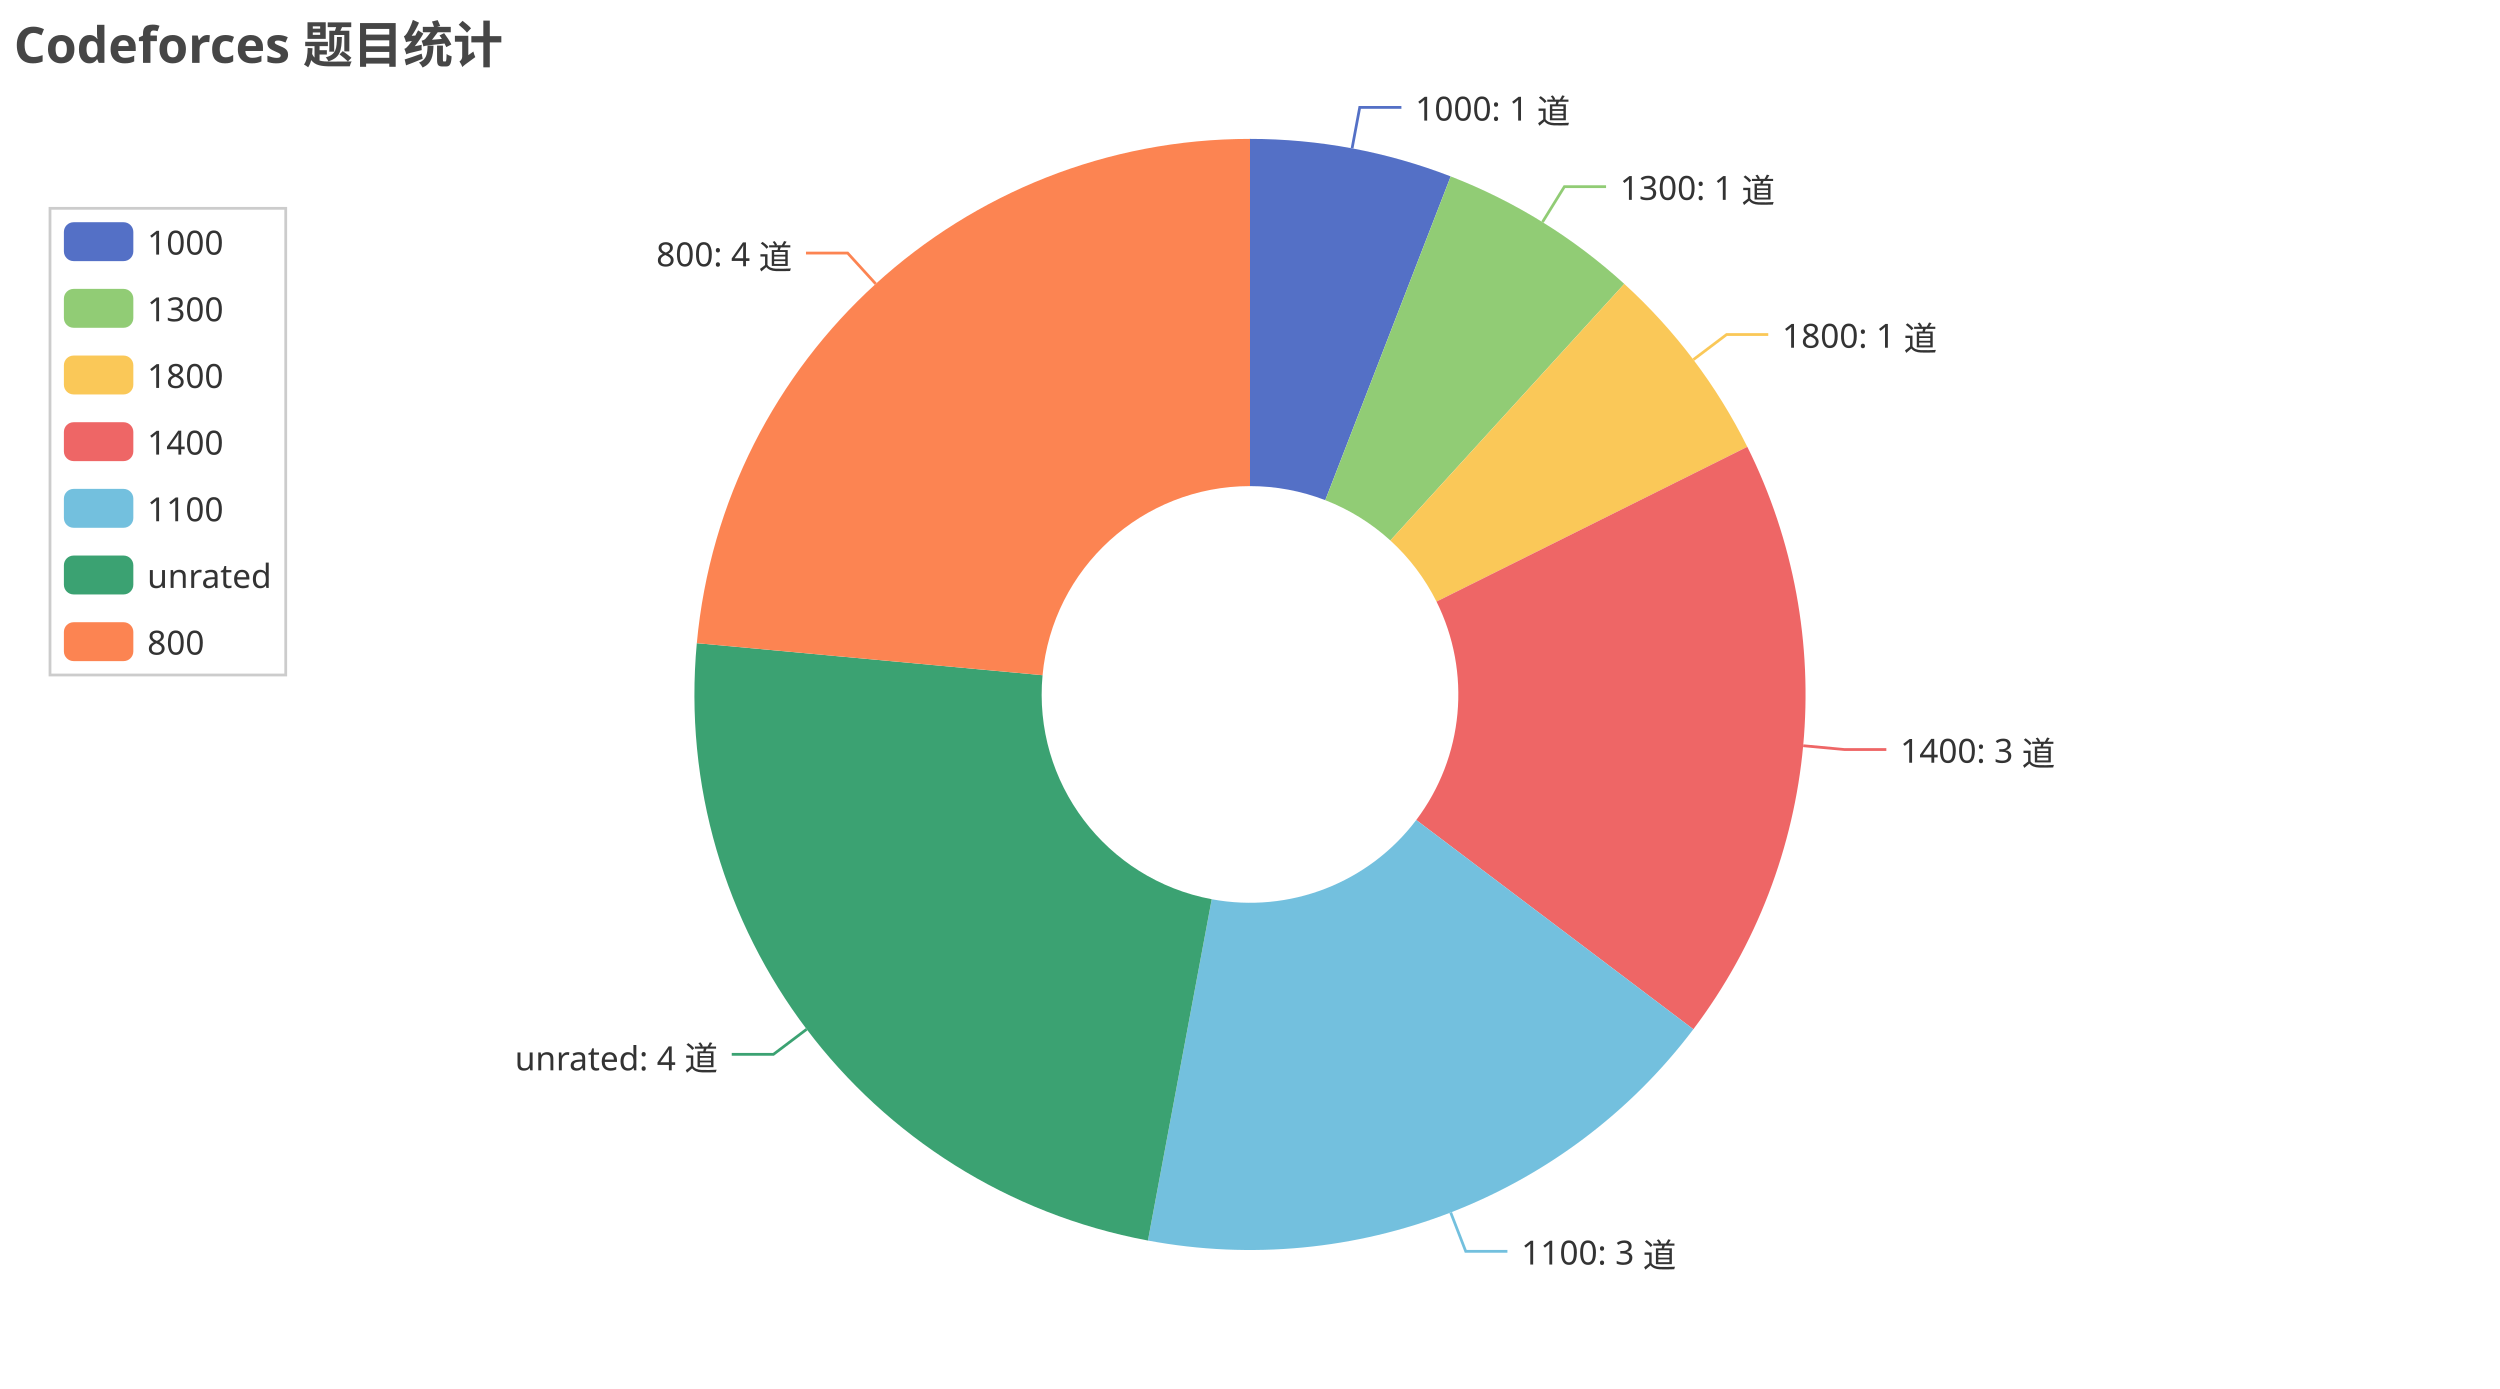
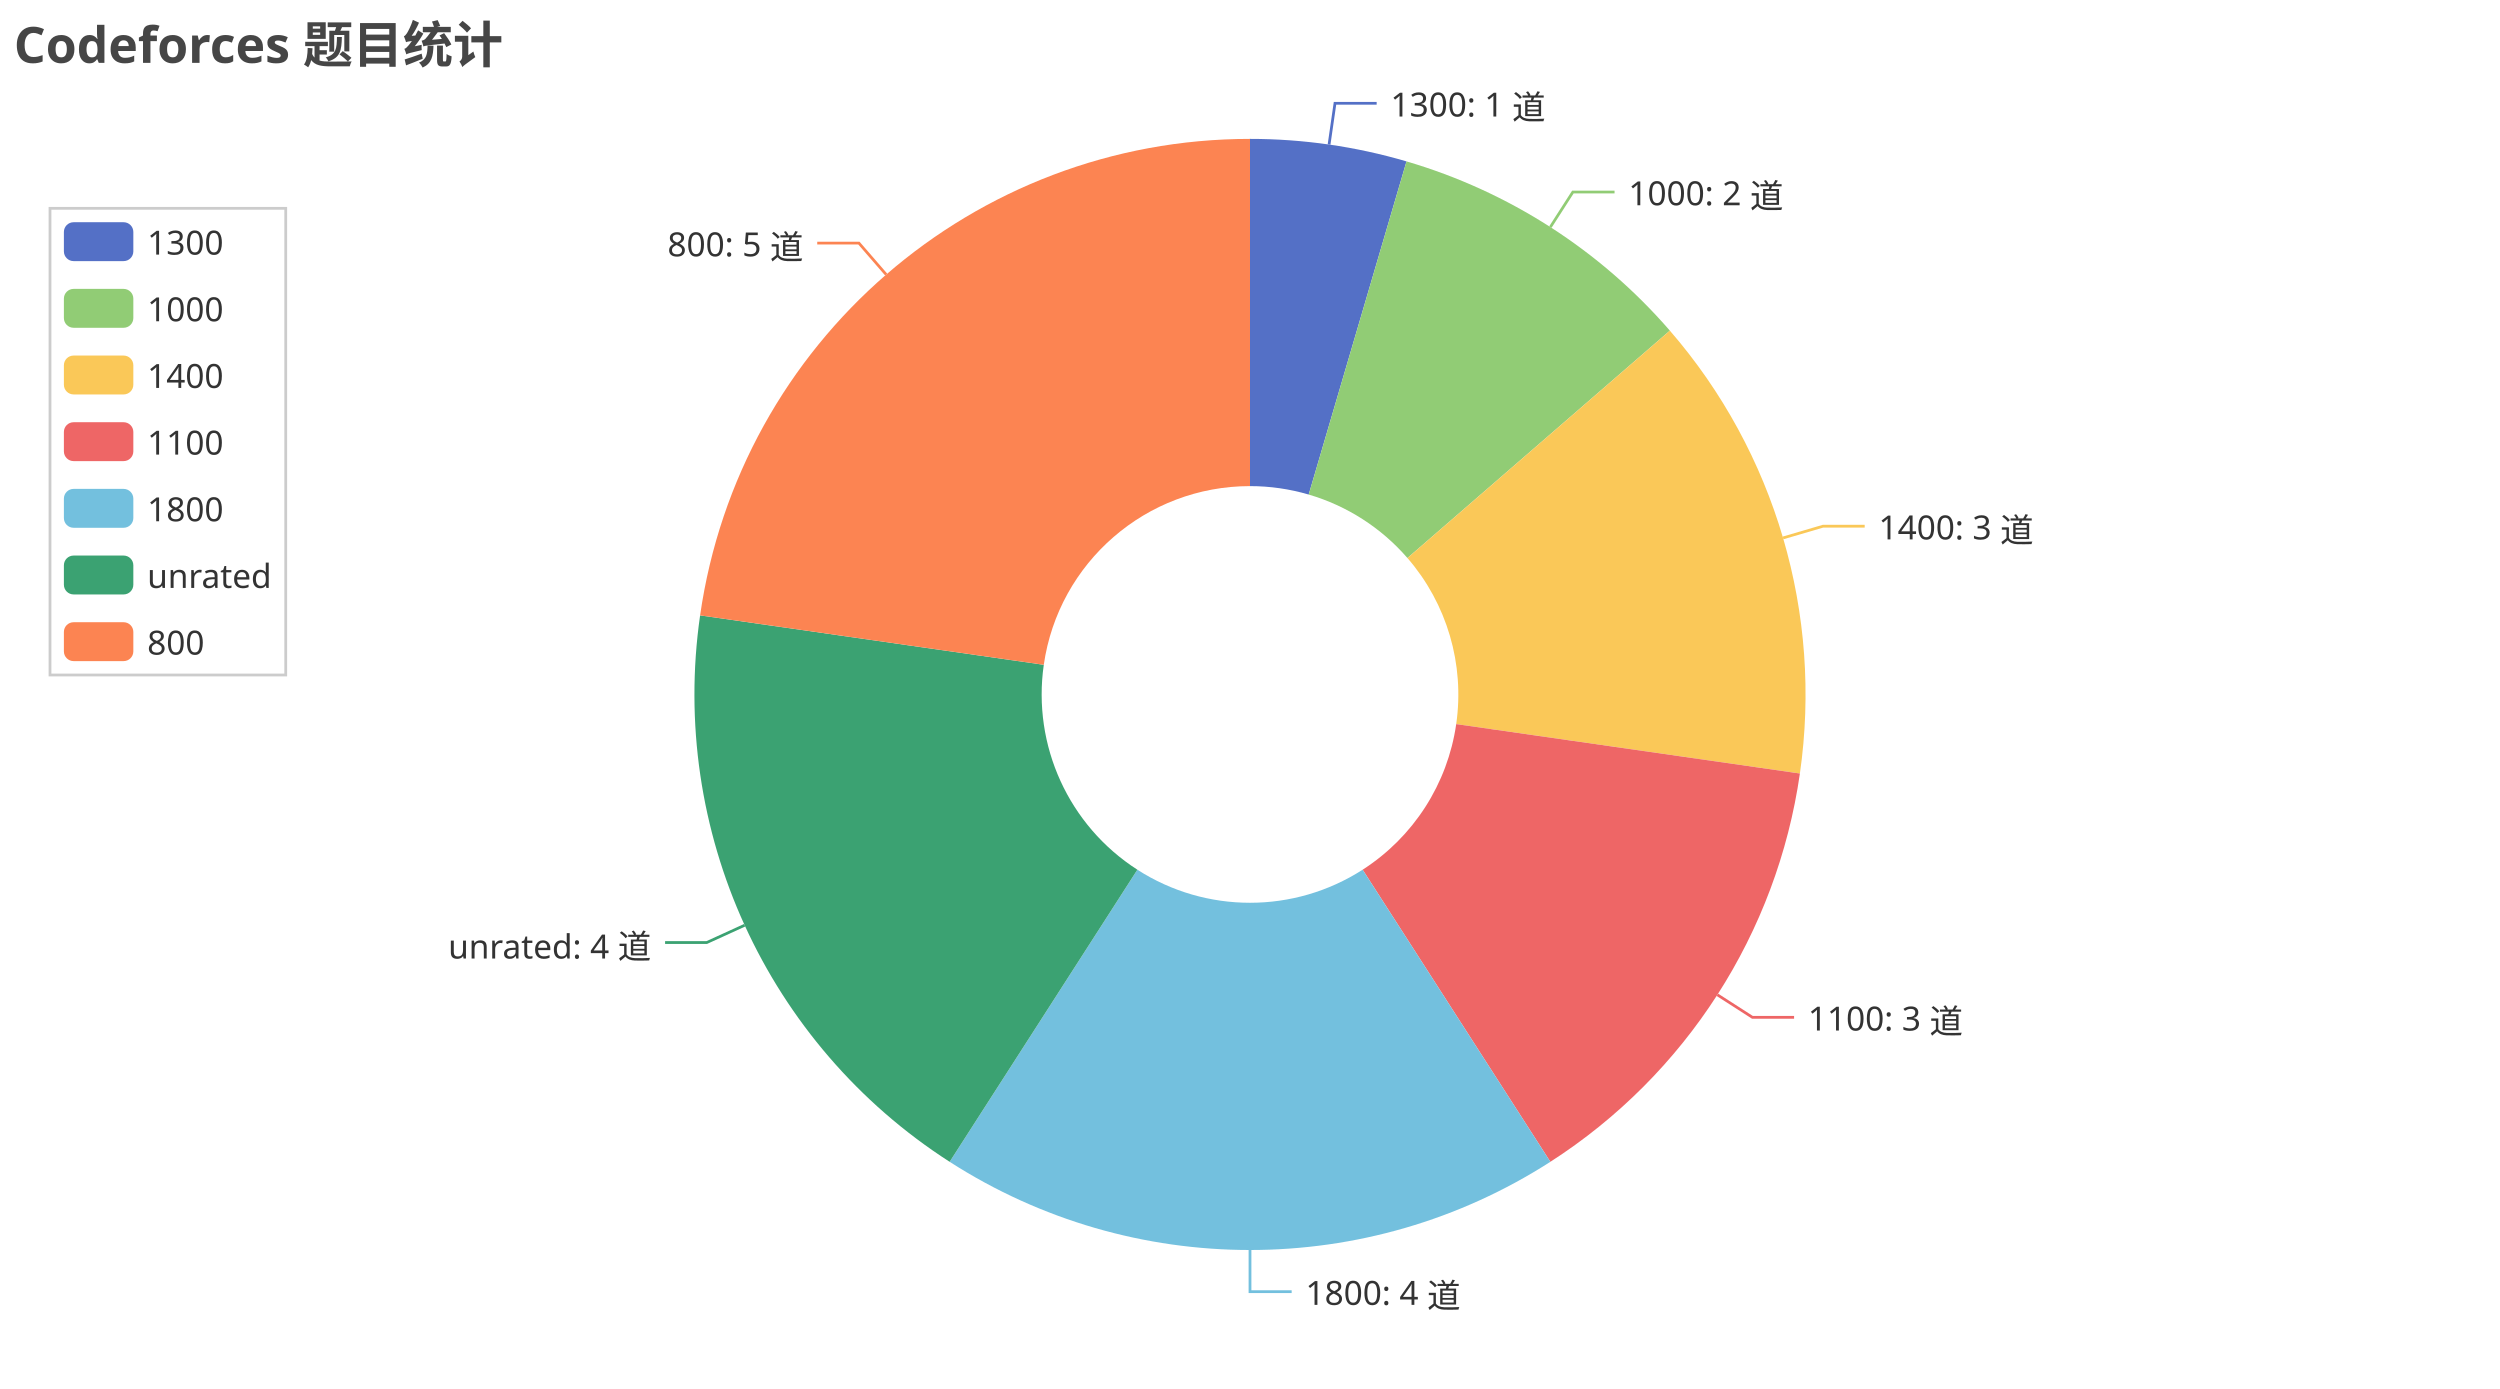
<svg xmlns="http://www.w3.org/2000/svg" version="1.1" baseProfile="full" width="900" height="500" style="position:absolute;left:0;top:0;user-select:none">
  <rect width="900" height="500" x="0" y="0" id="0" fill="none" />
  <g>
-     <path d="M486.75 53.405L489.506 38.661L504.506 38.661" fill="none" stroke="#5470c6" />
-     <path d="M555.286 79.957L563.183 67.203L578.183 67.203" fill="none" stroke="#91cc75" />
-     <path d="M609.603 129.473L621.574 120.434L636.574 120.434" fill="none" stroke="#fac858" />
-     <path d="M649.147 268.454L664.083 269.838L679.083 269.838" fill="none" stroke="#ee6666" />
-     <path d="M522.248 436.494L527.667 450.481L542.667 450.481" fill="none" stroke="#73c0de" />
-     <path d="M290.397 370.527L278.426 379.566L263.426 379.566" fill="none" stroke="#3ba272" />
-     <path d="M315.261 102.198L305.155 91.113L290.155 91.113" fill="none" stroke="#fc8452" />
-     <path d="M450 50A200 200 0 0 1 522.248 63.506L477.093 180.065A75 75 0 0 0 450 175Z" fill="#5470c6" />
-     <path d="M522.248 63.506A200 200 0 0 1 584.739 102.198L500.527 194.574A75 75 0 0 0 477.093 180.065Z" fill="#91cc75" />
-     <path d="M584.739 102.198A200 200 0 0 1 629.033 160.852L517.137 216.57A75 75 0 0 0 500.527 194.574Z" fill="#fac858" />
-     <path d="M629.033 160.852A200 200 0 0 1 609.603 370.527L509.851 295.198A75 75 0 0 0 517.137 216.57Z" fill="#ee6666" />
-     <path d="M609.603 370.527A200 200 0 0 1 413.25 446.595L436.219 323.723A75 75 0 0 0 509.851 295.198Z" fill="#73c0de" />
-     <path d="M413.25 446.595A200 200 0 0 1 250.853 231.546L375.32 243.08A75 75 0 0 0 436.219 323.723Z" fill="#3ba272" />
-     <path d="M250.853 231.546A200 200 0 0 1 450 50L450 175A75 75 0 0 0 375.32 243.08Z" fill="#fc8452" />
-     <text dominant-baseline="central" text-anchor="start" style="font-size:12px;font-family:Microsoft YaHei;" xml:space="preserve" transform="translate(509.5061 38.6608)" fill="#333" stroke="rgb(255,255,255)" stroke-width="2" paint-order="stroke" stroke-miterlimit="2">1000: 1 道</text>
-     <text dominant-baseline="central" text-anchor="start" style="font-size:12px;font-family:Microsoft YaHei;" xml:space="preserve" transform="translate(583.1829 67.2033)" fill="#333" stroke="rgb(255,255,255)" stroke-width="2" paint-order="stroke" stroke-miterlimit="2">1300: 1 道</text>
-     <text dominant-baseline="central" text-anchor="start" style="font-size:12px;font-family:Microsoft YaHei;" xml:space="preserve" transform="translate(641.5737 120.4336)" fill="#333" stroke="rgb(255,255,255)" stroke-width="2" paint-order="stroke" stroke-miterlimit="2">1800: 1 道</text>
-     <text dominant-baseline="central" text-anchor="start" style="font-size:12px;font-family:Microsoft YaHei;" xml:space="preserve" transform="translate(684.0828 269.8377)" fill="#333" stroke="rgb(255,255,255)" stroke-width="2" paint-order="stroke" stroke-miterlimit="2">1400: 3 道</text>
-     <text dominant-baseline="central" text-anchor="start" style="font-size:12px;font-family:Microsoft YaHei;" xml:space="preserve" transform="translate(547.667 450.4815)" fill="#333" stroke="rgb(255,255,255)" stroke-width="2" paint-order="stroke" stroke-miterlimit="2">1100: 3 道</text>
-     <text dominant-baseline="central" text-anchor="end" style="font-size:12px;font-family:Microsoft YaHei;" xml:space="preserve" transform="translate(258.4263 379.5664)" fill="#333" stroke="rgb(255,255,255)" stroke-width="2" paint-order="stroke" stroke-miterlimit="2">unrated: 4 道</text>
-     <text dominant-baseline="central" text-anchor="end" style="font-size:12px;font-family:Microsoft YaHei;" xml:space="preserve" transform="translate(285.1554 91.1131)" fill="#333" stroke="rgb(255,255,255)" stroke-width="2" paint-order="stroke" stroke-miterlimit="2">800: 4 道</text>
+     <path d="M478.463 52.036L480.598 37.188L495.598 37.188" fill="none" stroke="#5470c6" />
+     <path d="M558.128 81.749L566.238 69.13L581.238 69.13" fill="none" stroke="#91cc75" />
+     <path d="M641.899 193.654L656.291 189.428L671.291 189.428" fill="none" stroke="#fac858" />
+     <path d="M618.251 358.128L630.87 366.238L645.87 366.238" fill="none" stroke="#ee6666" />
+     <path d="M450 450L450 465L465 465" fill="none" stroke="#73c0de" />
+     <path d="M268.074 333.083L254.429 339.314L239.429 339.314" fill="none" stroke="#3ba272" />
+     <path d="M319.028 98.85L309.205 87.514L294.205 87.514" fill="none" stroke="#fc8452" />
+     <path d="M450 50A200 200 0 0 1 506.346 58.101L471.13 178.038A75 75 0 0 0 450 175Z" fill="#5470c6" />
+     <path d="M506.346 58.101A200 200 0 0 1 601.15 119.028L506.681 200.885A75 75 0 0 0 471.13 178.038Z" fill="#91cc75" />
+     <path d="M601.15 119.028A200 200 0 0 1 647.964 278.463L524.237 260.674A75 75 0 0 0 506.681 200.885Z" fill="#fac858" />
+     <path d="M647.964 278.463A200 200 0 0 1 558.128 418.251L490.548 313.094A75 75 0 0 0 524.237 260.674Z" fill="#ee6666" />
+     <path d="M558.128 418.251A200 200 0 0 1 341.872 418.251L409.452 313.094A75 75 0 0 0 490.548 313.094Z" fill="#73c0de" />
+     <path d="M341.872 418.251A200 200 0 0 1 252.036 221.537L375.763 239.326A75 75 0 0 0 409.452 313.094Z" fill="#3ba272" />
+     <path d="M252.036 221.537A200 200 0 0 1 450 50L450 175A75 75 0 0 0 375.763 239.326Z" fill="#fc8452" />
+     <text dominant-baseline="central" text-anchor="start" style="font-size:12px;font-family:Microsoft YaHei;" xml:space="preserve" transform="translate(500.5977 37.1884)" fill="#333" stroke="rgb(255,255,255)" stroke-width="2" paint-order="stroke" stroke-miterlimit="2">1300: 1 道</text>
+     <text dominant-baseline="central" text-anchor="start" style="font-size:12px;font-family:Microsoft YaHei;" xml:space="preserve" transform="translate(586.2378 69.1305)" fill="#333" stroke="rgb(255,255,255)" stroke-width="2" paint-order="stroke" stroke-miterlimit="2">1000: 2 道</text>
+     <text dominant-baseline="central" text-anchor="start" style="font-size:12px;font-family:Microsoft YaHei;" xml:space="preserve" transform="translate(676.291 189.4275)" fill="#333" stroke="rgb(255,255,255)" stroke-width="2" paint-order="stroke" stroke-miterlimit="2">1400: 3 道</text>
+     <text dominant-baseline="central" text-anchor="start" style="font-size:12px;font-family:Microsoft YaHei;" xml:space="preserve" transform="translate(650.8695 366.2378)" fill="#333" stroke="rgb(255,255,255)" stroke-width="2" paint-order="stroke" stroke-miterlimit="2">1100: 3 道</text>
+     <text dominant-baseline="central" text-anchor="start" style="font-size:12px;font-family:Microsoft YaHei;" xml:space="preserve" transform="translate(470 465)" fill="#333" stroke="rgb(255,255,255)" stroke-width="2" paint-order="stroke" stroke-miterlimit="2">1800: 4 道</text>
+     <text dominant-baseline="central" text-anchor="end" style="font-size:12px;font-family:Microsoft YaHei;" xml:space="preserve" transform="translate(234.4291 339.3142)" fill="#333" stroke="rgb(255,255,255)" stroke-width="2" paint-order="stroke" stroke-miterlimit="2">unrated: 4 道</text>
+     <text dominant-baseline="central" text-anchor="end" style="font-size:12px;font-family:Microsoft YaHei;" xml:space="preserve" transform="translate(289.2049 87.5138)" fill="#333" stroke="rgb(255,255,255)" stroke-width="2" paint-order="stroke" stroke-miterlimit="2">800: 5 道</text>
    <path d="M-5 -5l84.859 0l0 168l-84.859 0Z" transform="translate(23 80)" fill="none" stroke="#ccc" />
    <path d="M3.5 0L21.5 0A3.5 3.5 0 0 1 25 3.5L25 10.5A3.5 3.5 0 0 1 21.5 14L3.5 14A3.5 3.5 0 0 1 0 10.5L0 3.5A3.5 3.5 0 0 1 3.5 0" transform="translate(23 80)" fill="#5470c6" />
-     <text dominant-baseline="central" text-anchor="start" style="font-size:12px;font-family:Microsoft YaHei;" x="30" y="7" transform="translate(23 80)" fill="#333">1000</text>
+     <text dominant-baseline="central" text-anchor="start" style="font-size:12px;font-family:Microsoft YaHei;" x="30" y="7" transform="translate(23 80)" fill="#333">1300</text>
    <path d="M3.5 0L21.5 0A3.5 3.5 0 0 1 25 3.5L25 10.5A3.5 3.5 0 0 1 21.5 14L3.5 14A3.5 3.5 0 0 1 0 10.5L0 3.5A3.5 3.5 0 0 1 3.5 0" transform="translate(23 104)" fill="#91cc75" />
-     <text dominant-baseline="central" text-anchor="start" style="font-size:12px;font-family:Microsoft YaHei;" x="30" y="7" transform="translate(23 104)" fill="#333">1300</text>
+     <text dominant-baseline="central" text-anchor="start" style="font-size:12px;font-family:Microsoft YaHei;" x="30" y="7" transform="translate(23 104)" fill="#333">1000</text>
    <path d="M3.5 0L21.5 0A3.5 3.5 0 0 1 25 3.5L25 10.5A3.5 3.5 0 0 1 21.5 14L3.5 14A3.5 3.5 0 0 1 0 10.5L0 3.5A3.5 3.5 0 0 1 3.5 0" transform="translate(23 128)" fill="#fac858" />
-     <text dominant-baseline="central" text-anchor="start" style="font-size:12px;font-family:Microsoft YaHei;" x="30" y="7" transform="translate(23 128)" fill="#333">1800</text>
+     <text dominant-baseline="central" text-anchor="start" style="font-size:12px;font-family:Microsoft YaHei;" x="30" y="7" transform="translate(23 128)" fill="#333">1400</text>
    <path d="M3.5 0L21.5 0A3.5 3.5 0 0 1 25 3.5L25 10.5A3.5 3.5 0 0 1 21.5 14L3.5 14A3.5 3.5 0 0 1 0 10.5L0 3.5A3.5 3.5 0 0 1 3.5 0" transform="translate(23 152)" fill="#ee6666" />
-     <text dominant-baseline="central" text-anchor="start" style="font-size:12px;font-family:Microsoft YaHei;" x="30" y="7" transform="translate(23 152)" fill="#333">1400</text>
+     <text dominant-baseline="central" text-anchor="start" style="font-size:12px;font-family:Microsoft YaHei;" x="30" y="7" transform="translate(23 152)" fill="#333">1100</text>
    <path d="M3.5 0L21.5 0A3.5 3.5 0 0 1 25 3.5L25 10.5A3.5 3.5 0 0 1 21.5 14L3.5 14A3.5 3.5 0 0 1 0 10.5L0 3.5A3.5 3.5 0 0 1 3.5 0" transform="translate(23 176)" fill="#73c0de" />
-     <text dominant-baseline="central" text-anchor="start" style="font-size:12px;font-family:Microsoft YaHei;" x="30" y="7" transform="translate(23 176)" fill="#333">1100</text>
+     <text dominant-baseline="central" text-anchor="start" style="font-size:12px;font-family:Microsoft YaHei;" x="30" y="7" transform="translate(23 176)" fill="#333">1800</text>
    <path d="M3.5 0L21.5 0A3.5 3.5 0 0 1 25 3.5L25 10.5A3.5 3.5 0 0 1 21.5 14L3.5 14A3.5 3.5 0 0 1 0 10.5L0 3.5A3.5 3.5 0 0 1 3.5 0" transform="translate(23 200)" fill="#3ba272" />
    <text dominant-baseline="central" text-anchor="start" style="font-size:12px;font-family:Microsoft YaHei;" x="30" y="7" transform="translate(23 200)" fill="#333">unrated</text>
    <path d="M3.5 0L21.5 0A3.5 3.5 0 0 1 25 3.5L25 10.5A3.5 3.5 0 0 1 21.5 14L3.5 14A3.5 3.5 0 0 1 0 10.5L0 3.5A3.5 3.5 0 0 1 3.5 0" transform="translate(23 224)" fill="#fc8452" />
    <text dominant-baseline="central" text-anchor="start" style="font-size:12px;font-family:Microsoft YaHei;" x="30" y="7" transform="translate(23 224)" fill="#333">800</text>
    <path d="M-5 -5l189.077 0l0 28l-189.077 0Z" transform="translate(5 5)" fill="rgb(0,0,0)" fill-opacity="0" stroke="#ccc" stroke-width="0" />
    <text dominant-baseline="central" text-anchor="start" style="font-size:18px;font-family:Microsoft YaHei;font-weight:bold;" xml:space="preserve" y="9" transform="translate(5 5)" fill="#464646">Codeforces 题目统计</text>
  </g>
</svg>
